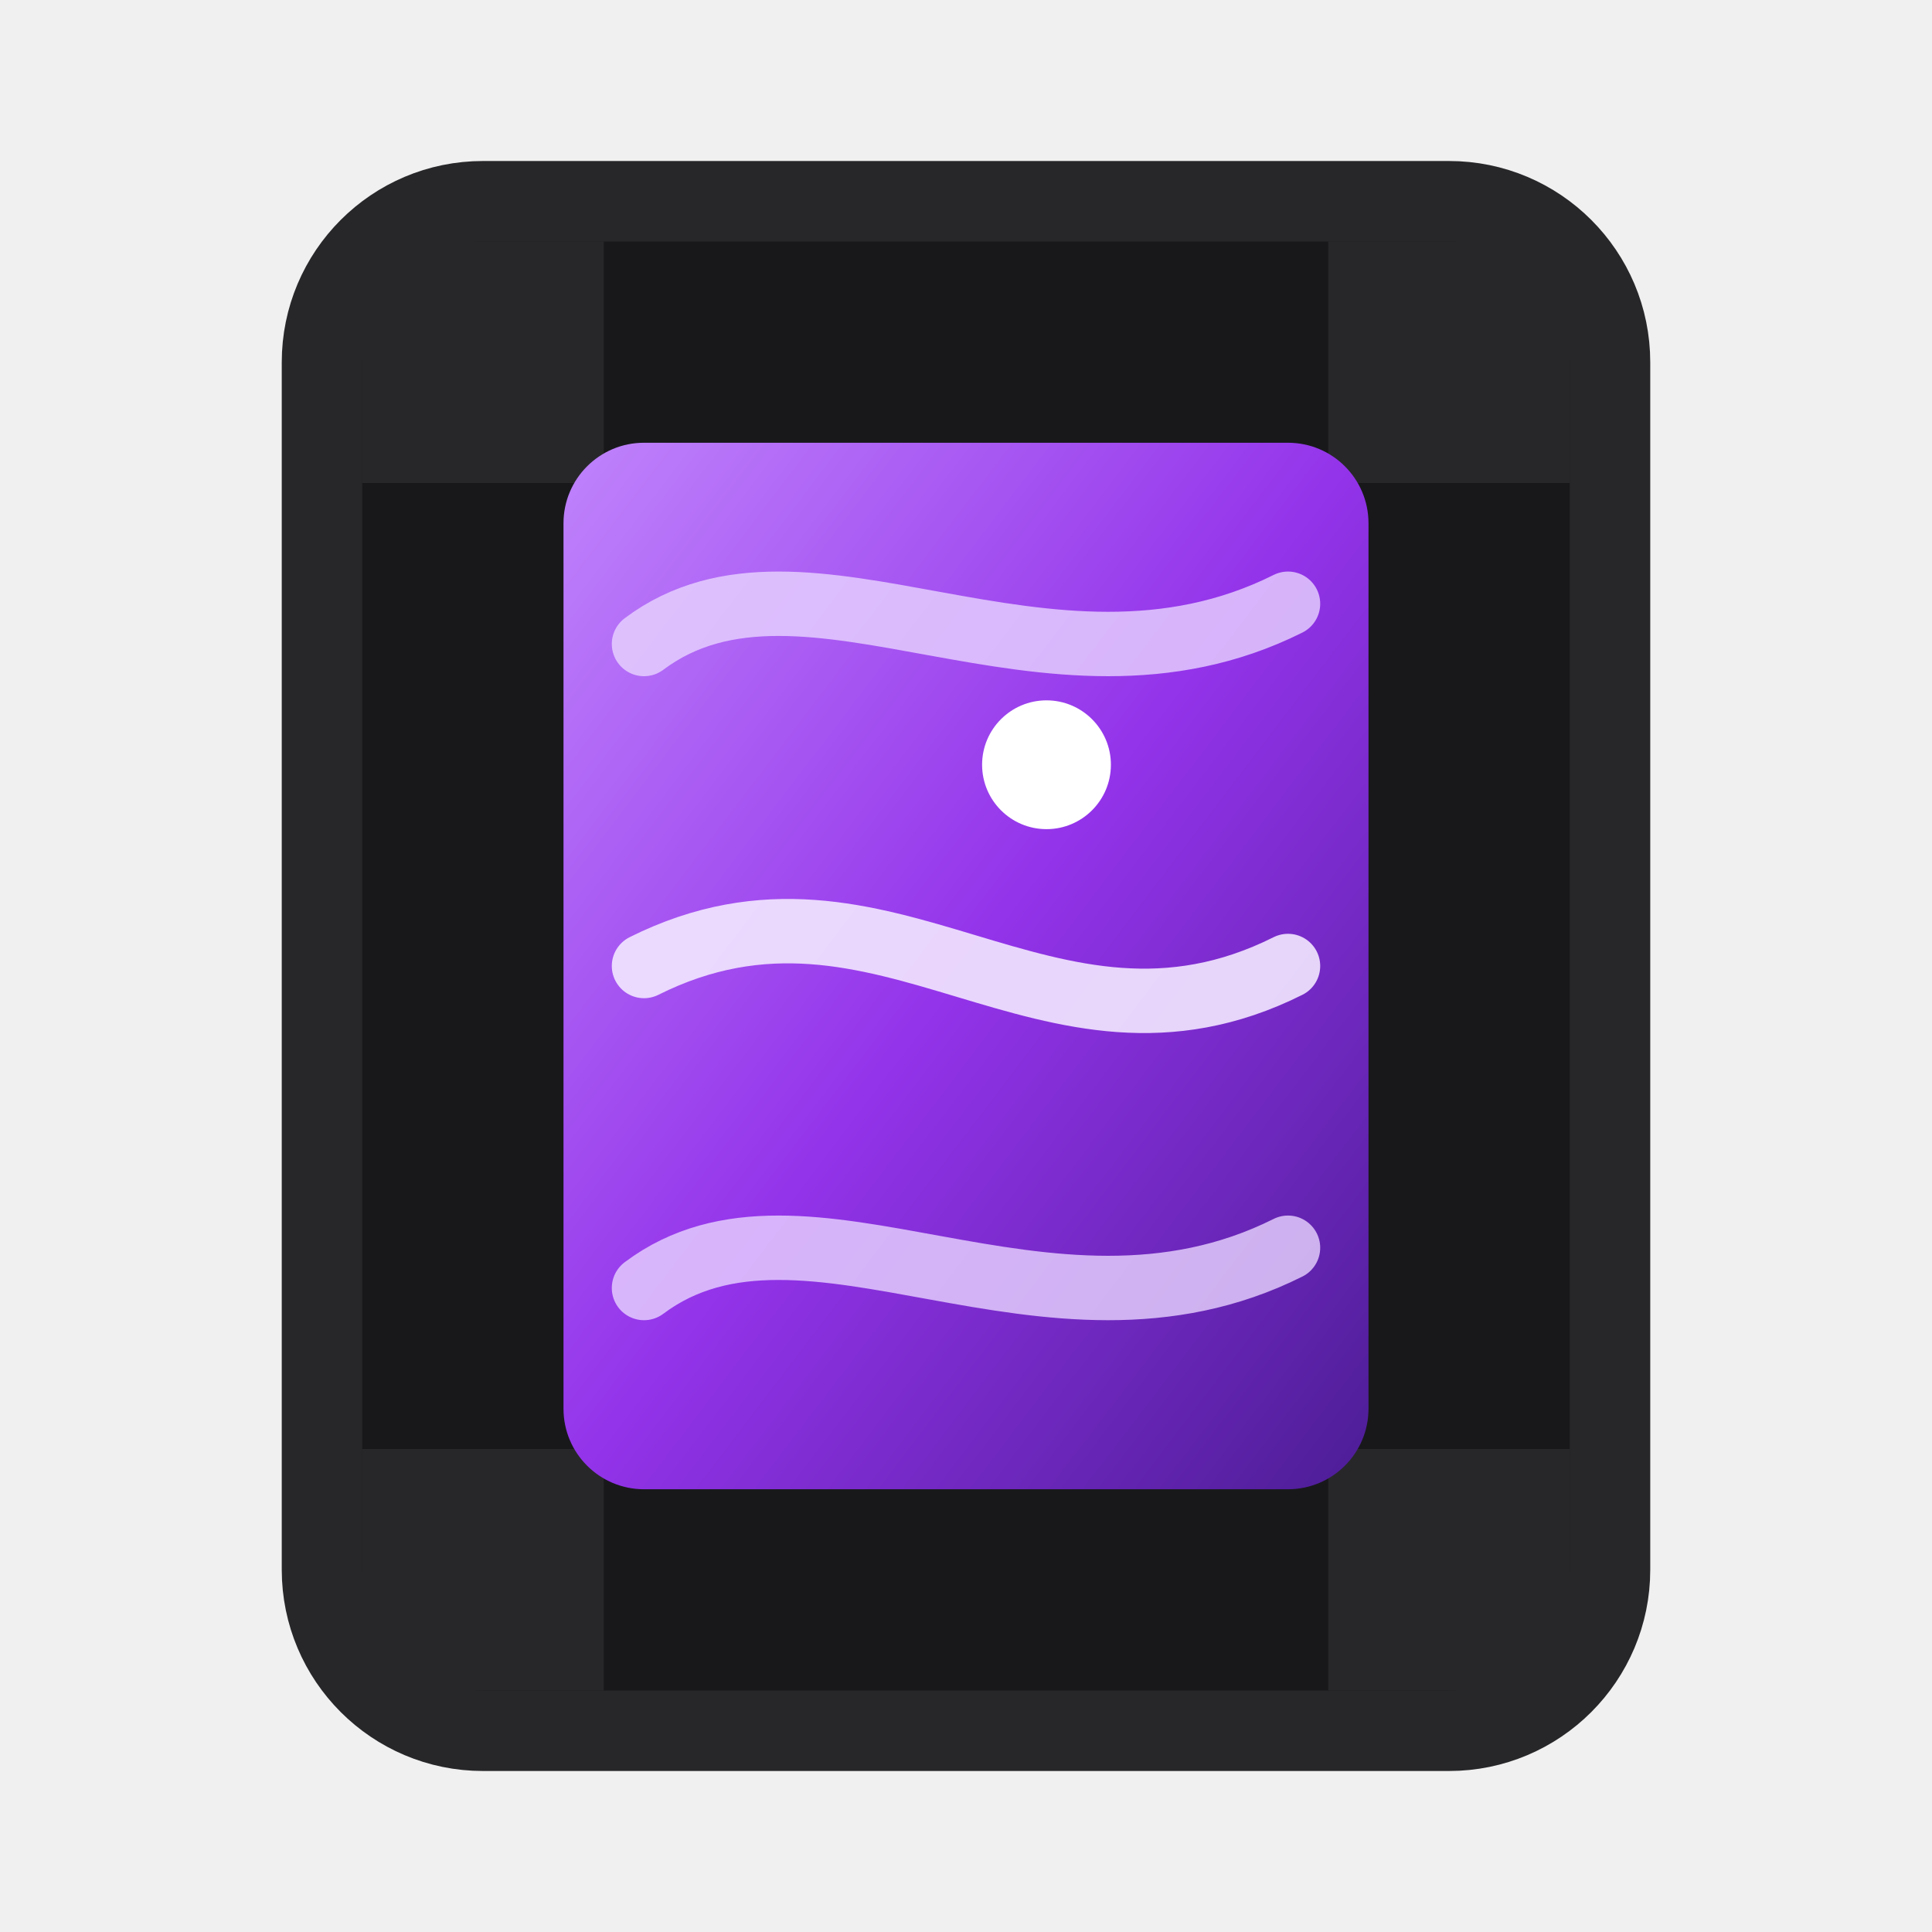
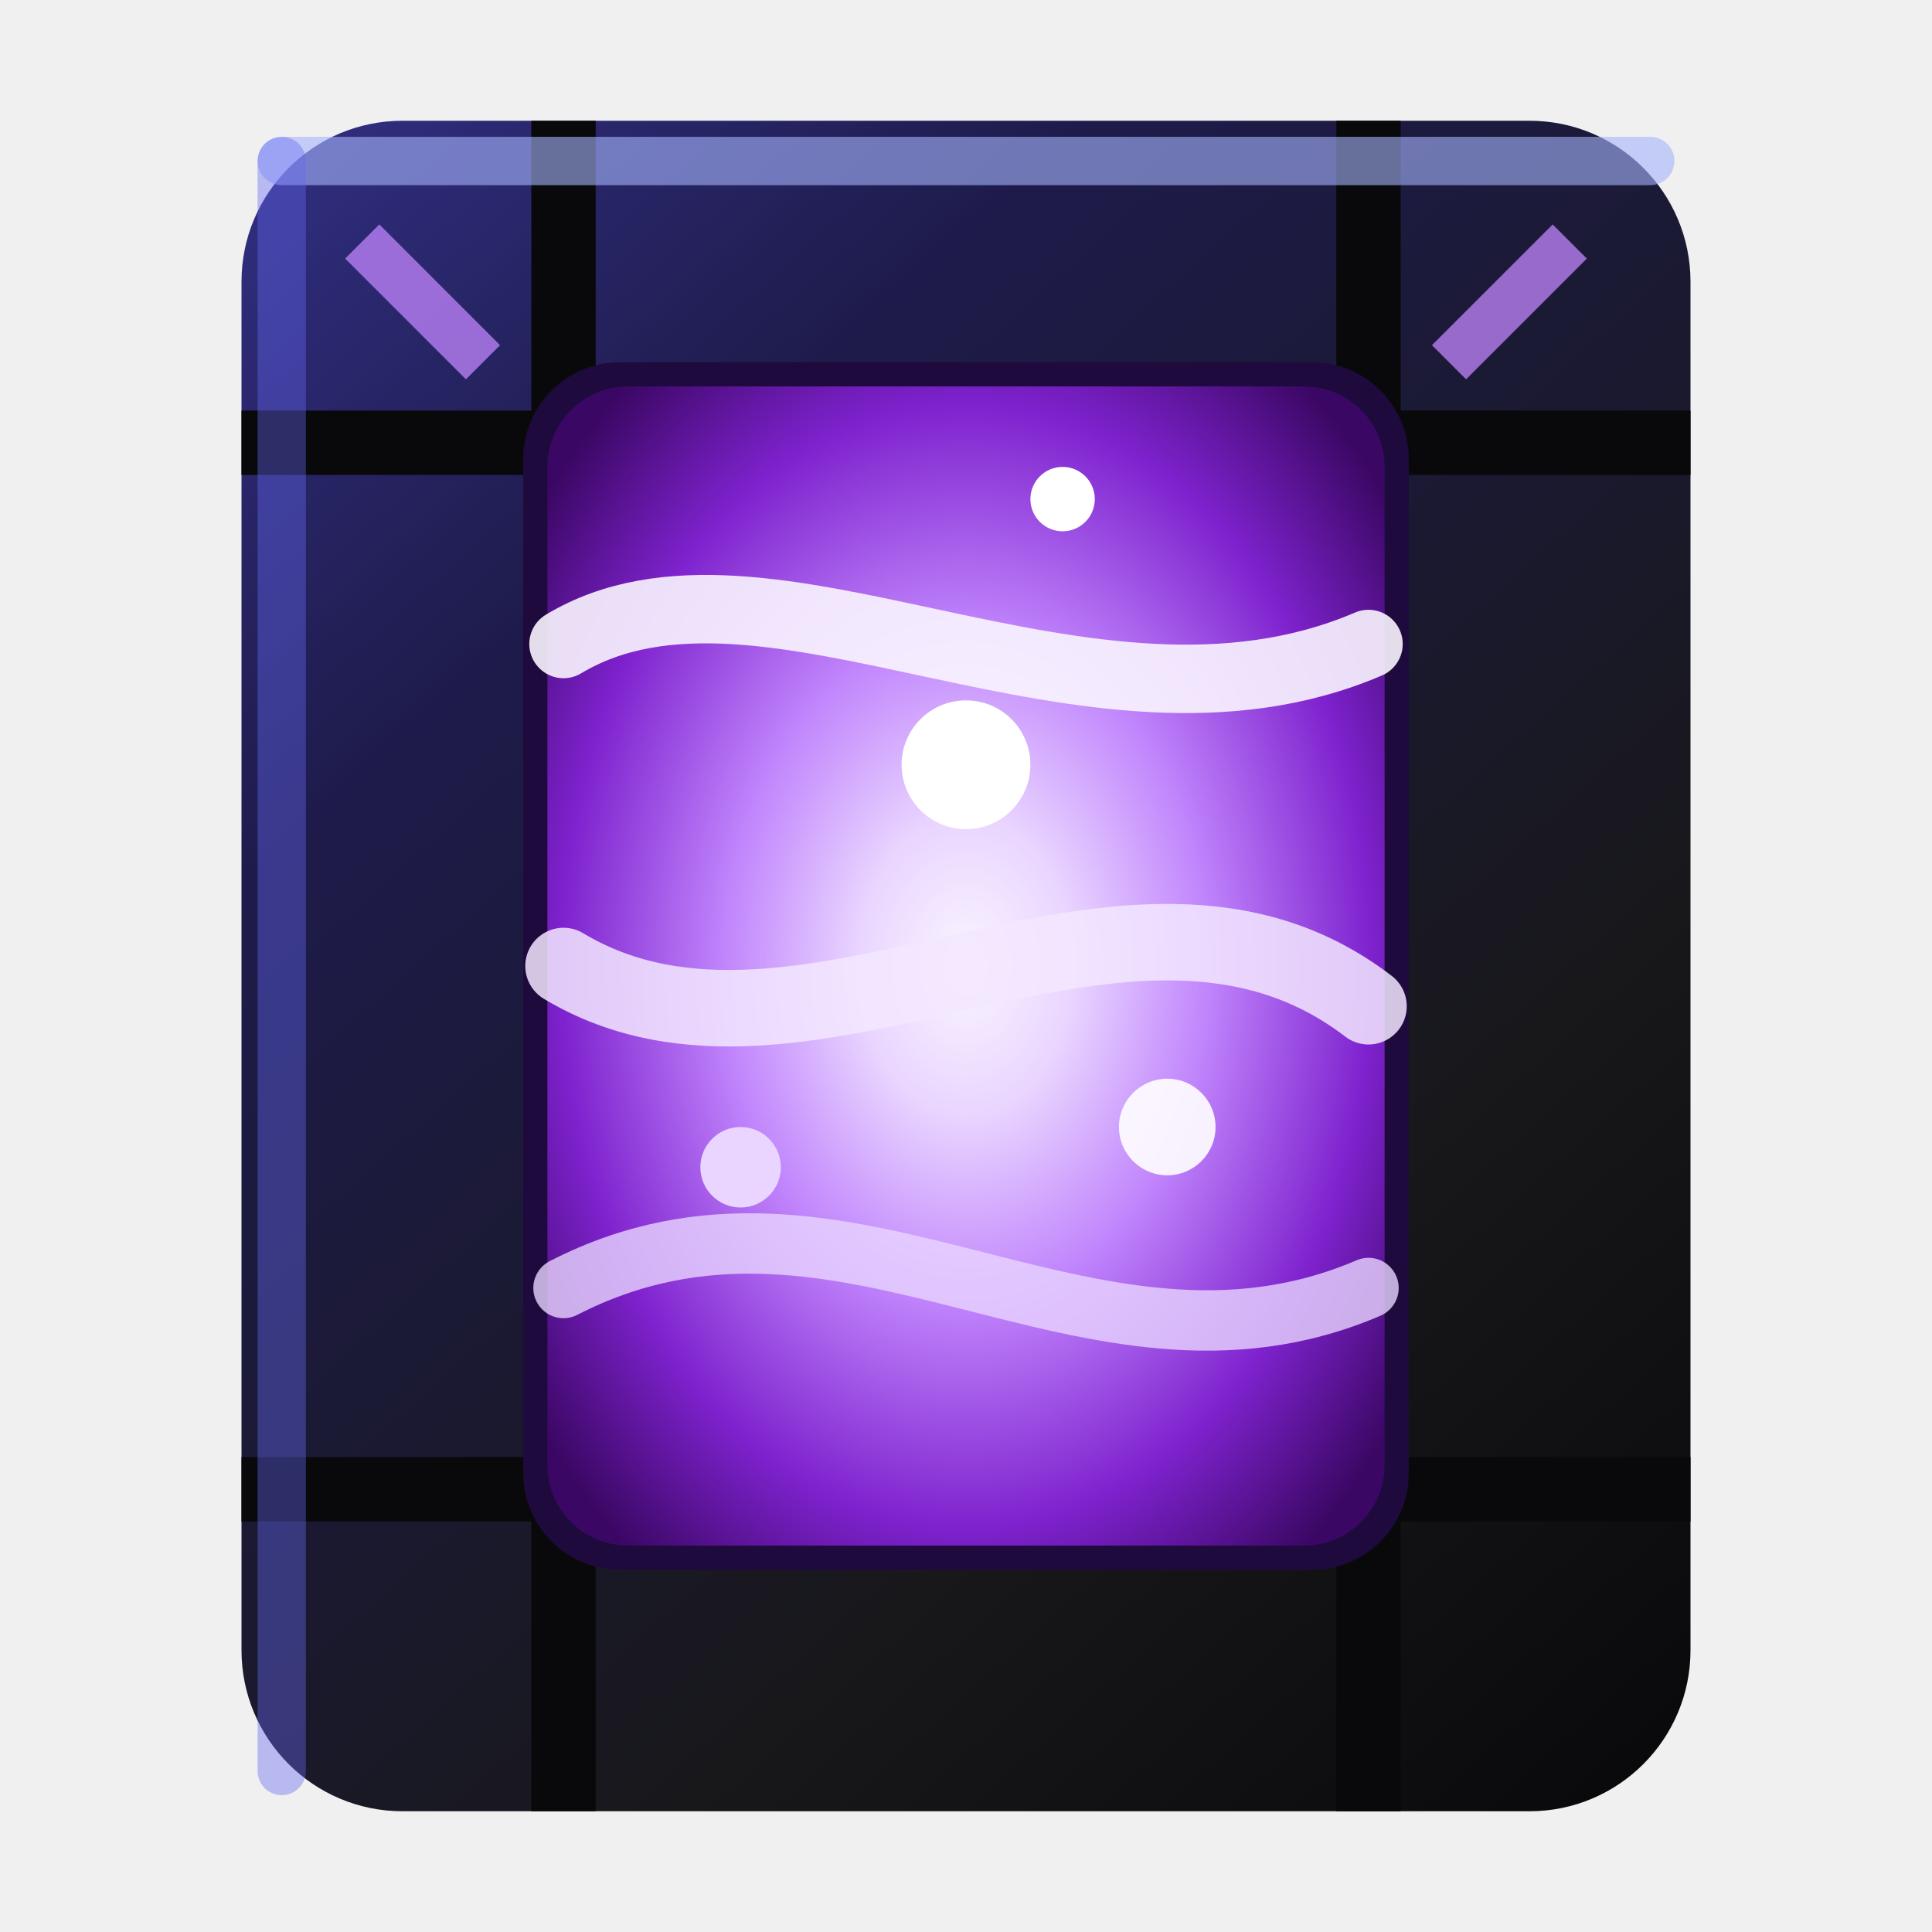
<svg xmlns="http://www.w3.org/2000/svg" viewBox="0 0 24 24" fill="none">
  <defs>
-     <linearGradient id="portalGlow" x1="0%" y1="0%" x2="100%" y2="100%">
-       <stop offset="0%" stop-color="#C084FC" />
-       <stop offset="50%" stop-color="#9333EA" />
-       <stop offset="100%" stop-color="#4C1D95" />
+     <linearGradient id="p-obsidian" x1="3" y1="2" x2="21" y2="22" gradientUnits="userSpaceOnUse">
+       <stop offset="0%" stop-color="#312E81" />
+       <stop offset="25%" stop-color="#1E1B4B" />
+       <stop offset="70%" stop-color="#18181B" />
+       <stop offset="100%" stop-color="#09090B" />
    </linearGradient>
+     <radialGradient id="p-vortex" cx="50%" cy="50%" r="65%">
+       <stop offset="0%" stop-color="#FAF5FF" />
+       <stop offset="20%" stop-color="#E9D5FF" />
+       <stop offset="45%" stop-color="#C084FC" />
+       <stop offset="75%" stop-color="#7E22CE" />
+       <stop offset="100%" stop-color="#3B0764" />
+     </radialGradient>
  </defs>
-   <rect x="4" y="2.5" width="16" height="19" rx="2" fill="#18181B" stroke="#27272A" stroke-width="1" />
-   <rect x="4.5" y="3" width="3" height="3" fill="#27272A" />
-   <rect x="16.5" y="3" width="3" height="3" fill="#27272A" />
-   <rect x="4.5" y="18" width="3" height="3" fill="#27272A" />
-   <rect x="16.5" y="18" width="3" height="3" fill="#27272A" />
-   <rect x="7" y="5.5" width="10" height="13" rx="1" fill="url(#portalGlow)" />
-   <path d="M8 8C10 6.5 13 9 16 7.5" stroke="#E9D5FF" stroke-width="0.8" stroke-linecap="round" opacity="0.8" />
-   <path d="M8 12C11 10.5 13 13.5 16 12" stroke="#F3E8FF" stroke-width="0.8" stroke-linecap="round" opacity="0.9" />
-   <path d="M8 16C10 14.5 13 17 16 15.5" stroke="#E9D5FF" stroke-width="0.8" stroke-linecap="round" opacity="0.8" />
-   <circle cx="13" cy="9.5" r="0.8" fill="#FFFFFF" />
+   <rect x="3" y="1.5" width="18" height="21" rx="2" fill="url(#p-obsidian)" />
+   <line x1="3" y1="5.5" x2="7" y2="5.5" stroke="#09090B" stroke-width="0.8" />
+   <line x1="17" y1="5.5" x2="21" y2="5.5" stroke="#09090B" stroke-width="0.8" />
+   <line x1="7" y1="1.5" x2="7" y2="5.5" stroke="#09090B" stroke-width="0.8" />
+   <line x1="17" y1="1.5" x2="17" y2="5.5" stroke="#09090B" stroke-width="0.8" />
+   <line x1="3" y1="18.5" x2="7" y2="18.5" stroke="#09090B" stroke-width="0.8" />
+   <line x1="17" y1="18.5" x2="21" y2="18.5" stroke="#09090B" stroke-width="0.8" />
+   <line x1="7" y1="18.5" x2="7" y2="22.5" stroke="#09090B" stroke-width="0.8" />
+   <line x1="17" y1="18.5" x2="17" y2="22.5" stroke="#09090B" stroke-width="0.8" />
+   <path d="M3.5 2H20.5" stroke="#A5B4FC" stroke-width="0.6" stroke-linecap="round" opacity="0.6" />
+   <path d="M3.5 2V22" stroke="#6366F1" stroke-width="0.6" stroke-linecap="round" opacity="0.4" />
+   <path d="M4.5 3L6 4.5" stroke="#C084FC" stroke-width="0.6" opacity="0.75" />
+   <path d="M19.5 3L18 4.5" stroke="#C084FC" stroke-width="0.6" opacity="0.75" />
+   <rect x="6.5" y="4.5" width="11" height="15" rx="1.2" fill="#1E0A3C" />
+   <rect x="6.8" y="4.8" width="10.4" height="14.4" rx="1" fill="url(#p-vortex)" />
+   <path d="M7 8C9.5 6.5 13.5 9.5 17 8" stroke="#FAF5FF" stroke-width="0.85" stroke-linecap="round" opacity="0.9" />
+   <path d="M7 12C10 13.8 14 10.2 17 12.5" stroke="#F3E8FF" stroke-width="0.95" stroke-linecap="round" opacity="0.85" />
+   <path d="M7 16C10.5 14.2 13.5 17.5 17 16" stroke="#E9D5FF" stroke-width="0.75" stroke-linecap="round" opacity="0.8" />
+   <circle cx="12" cy="9.5" r="0.8" fill="#FFFFFF" />
+   <circle cx="14.5" cy="14" r="0.6" fill="#FFFFFF" opacity="0.9" />
+   <circle cx="9.2" cy="14.5" r="0.5" fill="#E9D5FF" />
+   <circle cx="13.2" cy="6.2" r="0.4" fill="#FFFFFF" />
</svg>
